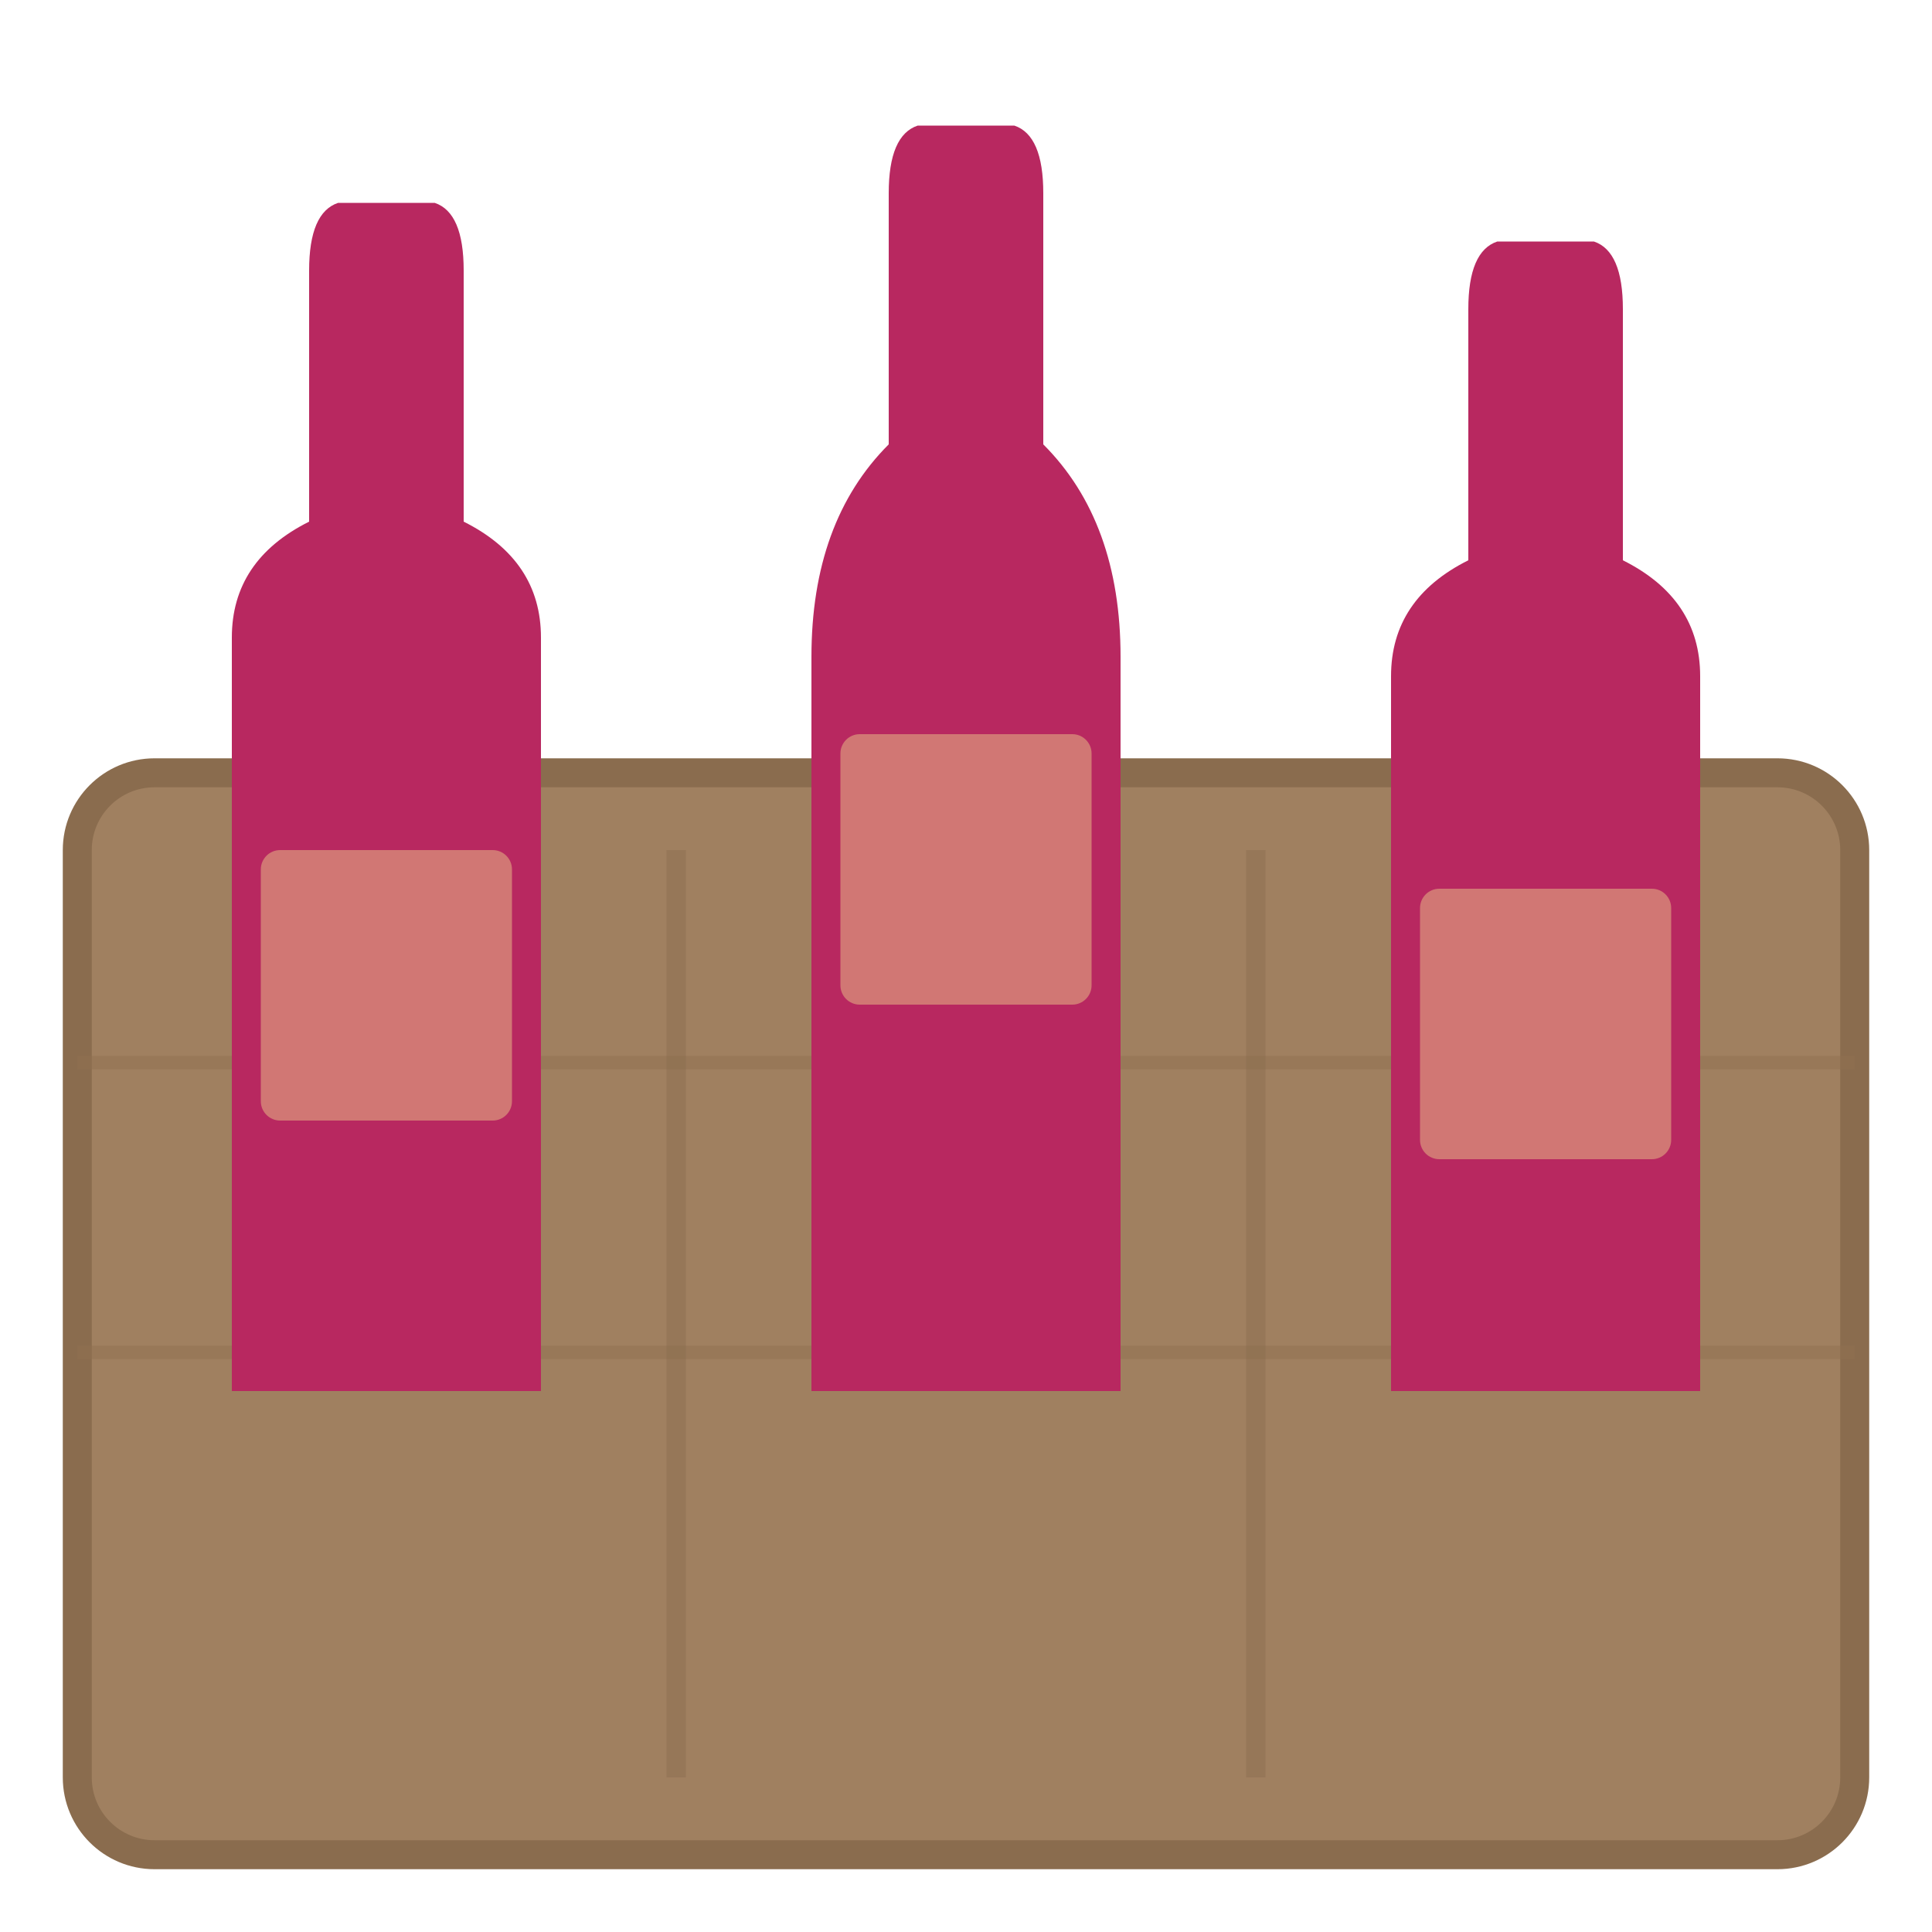
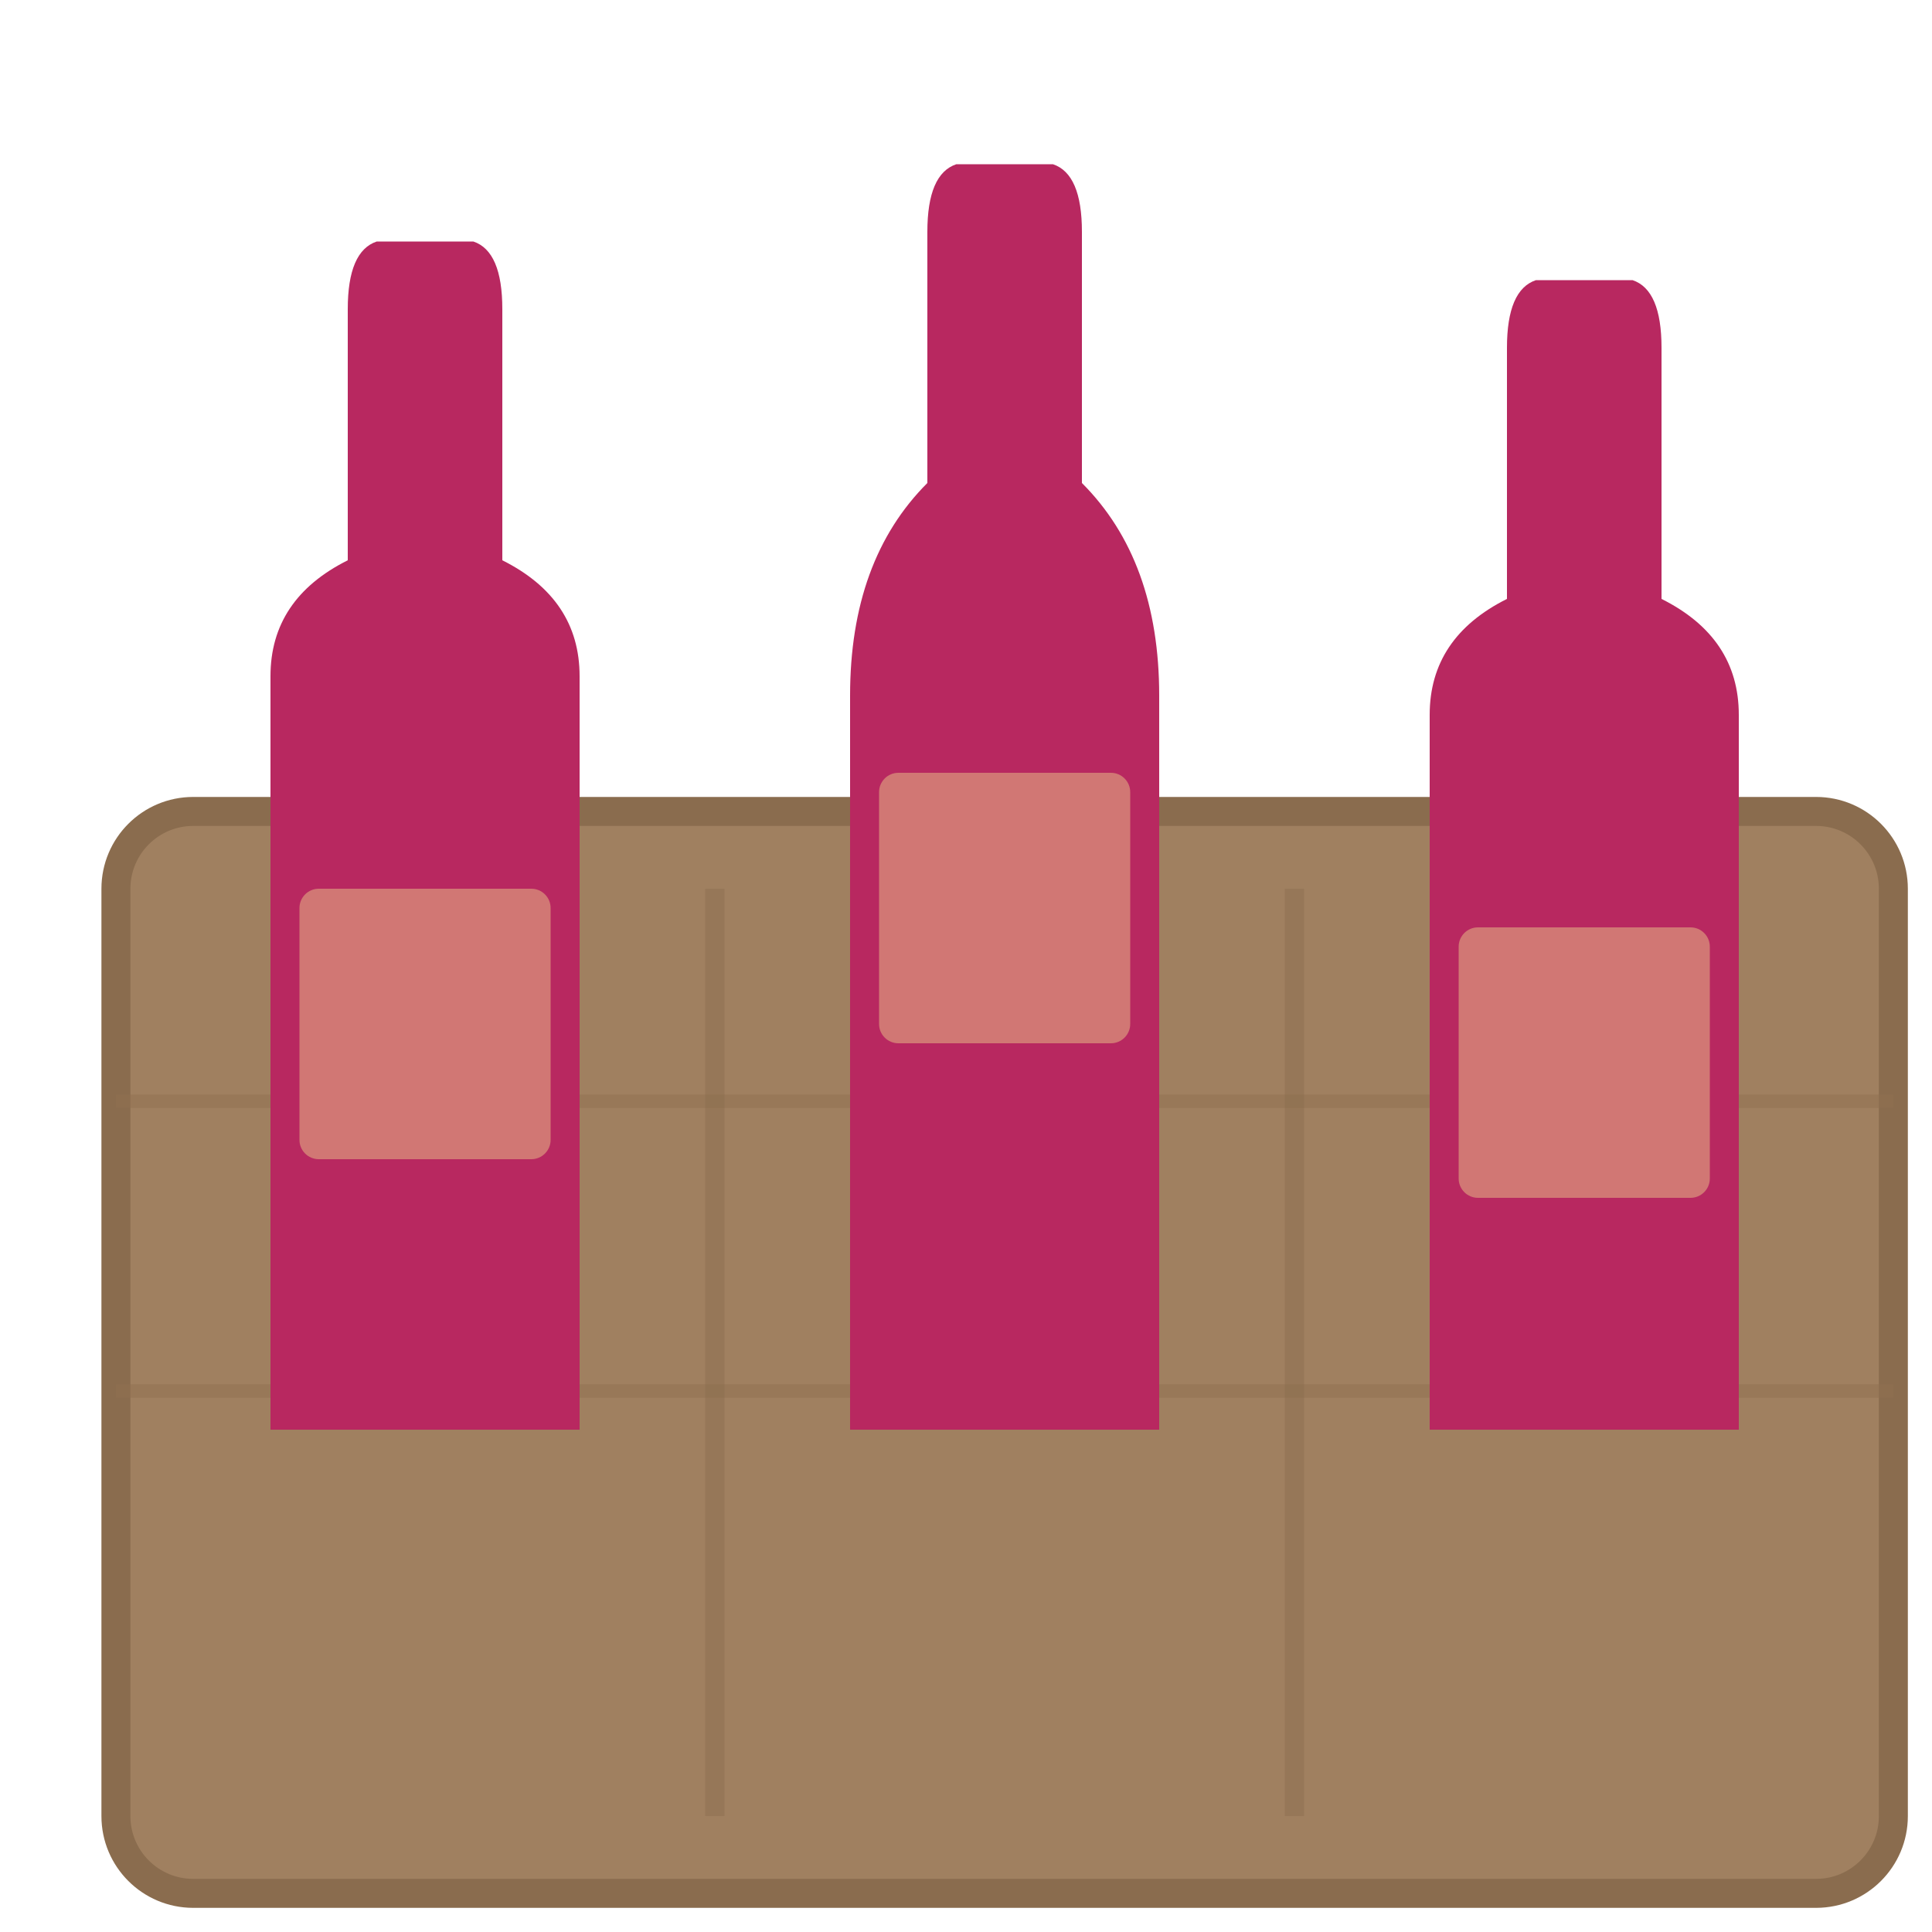
- <svg xmlns="http://www.w3.org/2000/svg" width="100" height="100" viewBox="0 0 100 100">
-   <g>
+ <svg xmlns="http://www.w3.org/2000/svg" viewBox="0 0 100 100">
+   <g transform="translate(2,2)">
    <rect x="4" y="40" width="92" height="56" rx="4" fill="#A08060" stroke="#8A6C4E" stroke-width="1.5" />
    <line x1="4" y1="55" x2="96" y2="55" stroke="#907050" stroke-width="0.7" opacity="0.5" />
    <line x1="4" y1="70" x2="96" y2="70" stroke="#907050" stroke-width="0.7" opacity="0.5" />
    <line x1="35" y1="44" x2="35" y2="92" stroke="#8A6C4E" stroke-width="1" opacity="0.45" />
    <line x1="65" y1="44" x2="65" y2="92" stroke="#8A6C4E" stroke-width="1" opacity="0.45" />
    <path d="M12 72 L12 38 L12 33 Q12 29 16 27 L16 14 Q16 11 17.5 10.5 L22.5 10.5 Q24 11 24 14 L24 27 Q28 29 28 33 L28 38 L28 72 Z" fill="#B82860" />
    <rect x="13.5" y="44" width="13" height="14" rx="1" fill="#F0D78C" opacity="0.45" />
    <path d="M42 72 L42 34 Q42 27 46 23 L46 10 Q46 7 47.5 6.5 L52.5 6.5 Q54 7 54 10 L54 23 Q58 27 58 34 L58 72 Z" fill="#B82860" />
    <rect x="43.5" y="38" width="13" height="14" rx="1" fill="#F0D78C" opacity="0.45" />
    <path d="M72 72 L72 40 L72 35 Q72 31 76 29 L76 16 Q76 13 77.5 12.5 L82.5 12.5 Q84 13 84 16 L84 29 Q88 31 88 35 L88 40 L88 72 Z" fill="#B82860" />
    <rect x="73.5" y="46" width="13" height="14" rx="1" fill="#F0D78C" opacity="0.45" />
  </g>
</svg>
